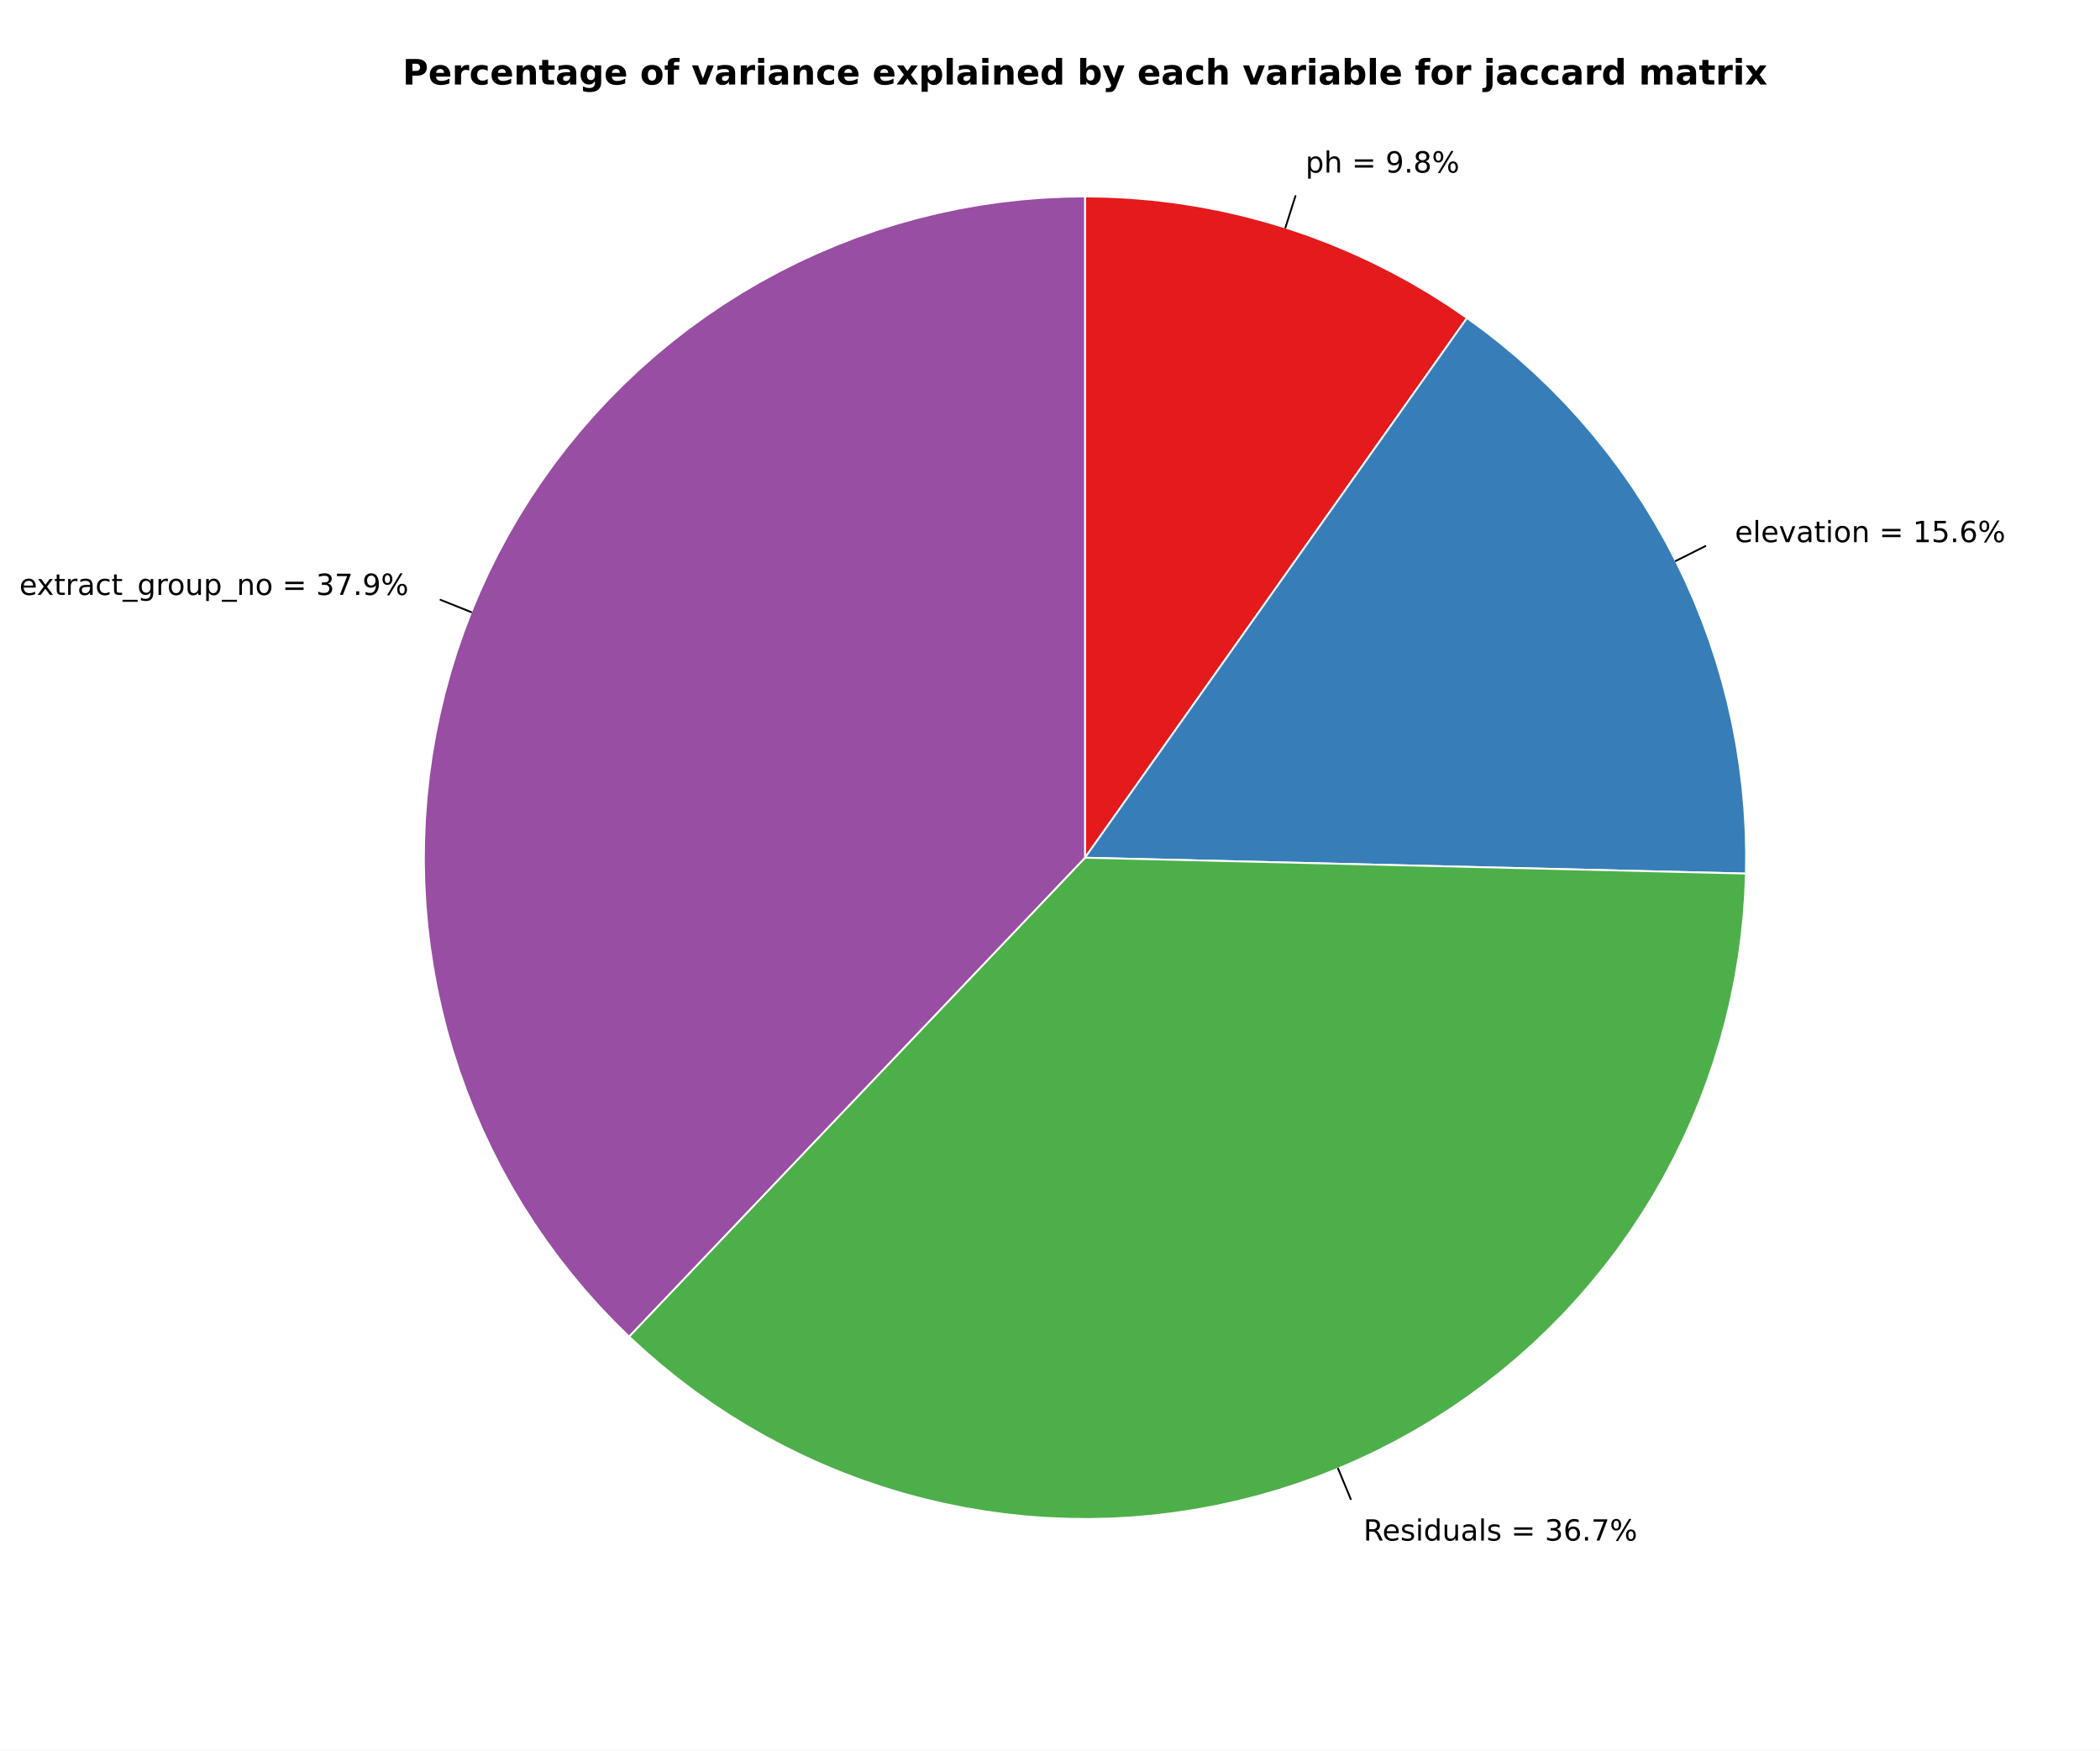
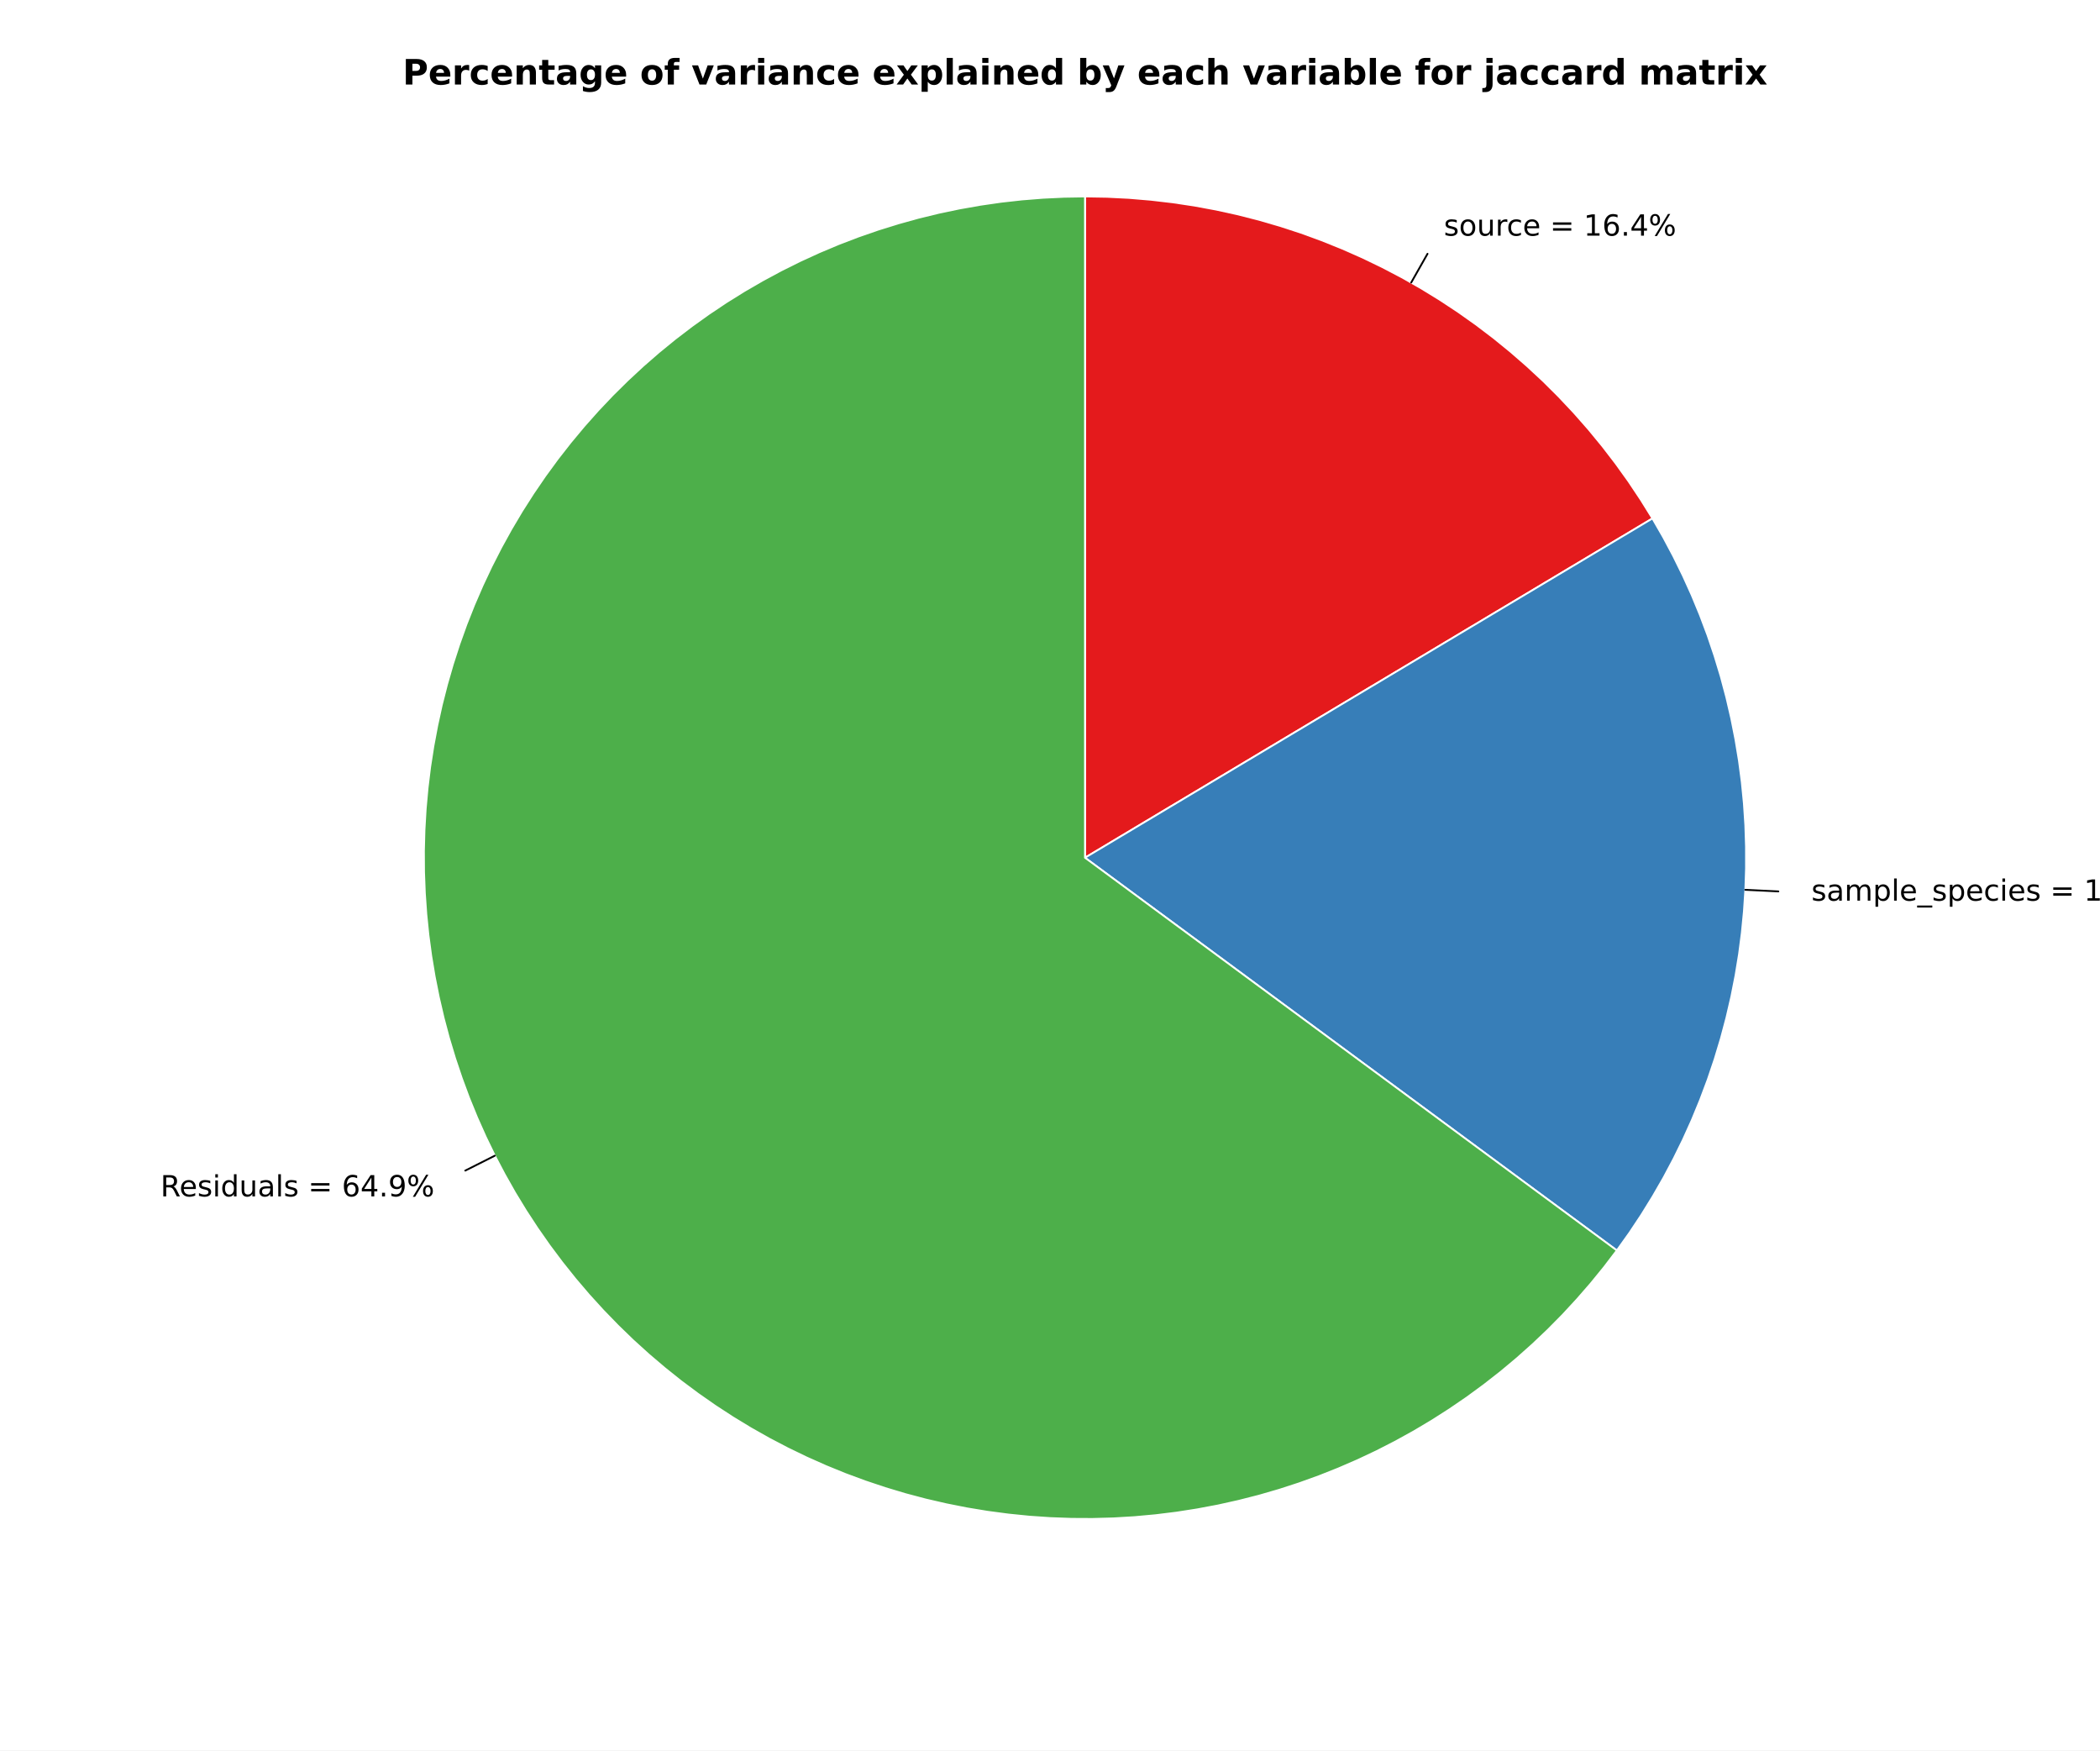
<svg xmlns="http://www.w3.org/2000/svg" viewBox="0 0 864.00 720.00">
  <defs>
    <style type="text/css">
    line, polyline, polygon, path, rect, circle {
      fill: none;
      stroke: #000000;
      stroke-linecap: round;
      stroke-linejoin: round;
      stroke-miterlimit: 10.00;
    }
  </style>
  </defs>
  <rect width="100%" height="100%" style="stroke: none; fill: #FFFFFF;" />
  <defs>
    <clipPath id="cpNTkuMDR8ODMzLjc2fDY0Ni41Nnw1OS4wNA==">
      <rect x="59.04" y="59.04" width="774.72" height="587.52" />
    </clipPath>
  </defs>
-   <polygon points="446.40,80.80 455.71,80.96 465.00,81.44 474.28,82.23 483.52,83.34 492.72,84.77 501.86,86.51 510.94,88.57 519.94,90.93 528.86,93.60 537.68,96.57 546.39,99.85 554.99,103.42 563.46,107.28 571.79,111.43 579.98,115.86 588.01,120.57 595.87,125.55 603.56,130.80 446.40,352.80 " style="stroke-width: 0.75; stroke: #FFFFFF; fill: #E41A1C;" clip-path="url(#cpNTkuMDR8ODMzLjc2fDY0Ni41Nnw1OS4wNA==)" />
-   <polyline points="528.86,93.60 532.98,80.64 " style="stroke-width: 0.75;" clip-path="url(#cpNTkuMDR8ODMzLjc2fDY0Ni41Nnw1OS4wNA==)" />
+   <polygon points="446.40,80.80 455.45,80.95 464.50,81.40 473.52,82.16 482.51,83.21 491.47,84.56 500.37,86.21 509.21,88.15 517.99,90.39 526.68,92.92 535.29,95.73 543.80,98.84 552.19,102.22 560.48,105.88 568.63,109.81 576.65,114.01 584.53,118.48 592.25,123.21 599.81,128.19 607.20,133.42 614.42,138.90 621.44,144.61 628.27,150.55 634.91,156.71 641.33,163.10 647.53,169.69 653.52,176.49 659.27,183.48 664.79,190.66 670.07,198.02 675.09,205.55 679.87,213.24 446.40,352.80 " style="stroke-width: 0.75; stroke: #FFFFFF; fill: #E41A1C;" clip-path="url(#cpNTkuMDR8ODMzLjc2fDY0Ni41Nnw1OS4wNA==)" />
+   <polyline points="580.61,116.22 587.32,104.39 " style="stroke-width: 0.75;" clip-path="url(#cpNTkuMDR8ODMzLjc2fDY0Ni41Nnw1OS4wNA==)" />
  <defs>
    <clipPath id="cpMC4wMHw4NjQuMDB8NzIwLjAwfDAuMDA=">
      <rect x="0.00" y="0.00" width="864.00" height="720.00" />
    </clipPath>
  </defs>
  <g clip-path="url(#cpMC4wMHw4NjQuMDB8NzIwLjAwfDAuMDA=)">
-     <text x="537.11" y="70.99" style="font-size: 12.00px; font-family: DejaVu Sans;" textLength="63.39px" lengthAdjust="spacingAndGlyphs">ph = 9.8%</text>
+     <text x="594.03" y="96.93" style="font-size: 12.00px; font-family: DejaVu Sans;" textLength="95.92px" lengthAdjust="spacingAndGlyphs">source = 16.4%</text>
  </g>
  <defs>
    <clipPath id="cpNTkuMDR8ODMzLjc2fDY0Ni41Nnw1OS4wNA==">
      <rect x="59.04" y="59.04" width="774.72" height="587.52" />
    </clipPath>
  </defs>
-   <polygon points="603.56,130.80 610.72,136.04 617.70,141.52 624.50,147.22 631.11,153.14 637.53,159.27 643.74,165.61 649.74,172.14 655.52,178.87 661.09,185.79 666.42,192.88 671.52,200.14 676.38,207.56 680.99,215.14 685.36,222.87 689.47,230.73 693.32,238.73 696.91,246.84 700.24,255.07 703.29,263.40 706.07,271.83 708.57,280.34 710.80,288.93 712.74,297.59 714.40,306.31 715.77,315.07 716.86,323.88 717.66,332.72 718.17,341.58 718.39,350.45 718.32,359.32 446.40,352.80 " style="stroke-width: 0.75; stroke: #FFFFFF; fill: #377EB8;" clip-path="url(#cpNTkuMDR8ODMzLjc2fDY0Ni41Nnw1OS4wNA==)" />
-   <polyline points="689.47,230.73 701.62,224.63 " style="stroke-width: 0.75;" clip-path="url(#cpNTkuMDR8ODMzLjc2fDY0Ni41Nnw1OS4wNA==)" />
+   <polygon points="679.87,213.24 684.30,220.93 688.47,228.76 692.39,236.73 696.05,244.81 699.44,253.02 702.56,261.32 705.40,269.73 707.98,278.22 710.27,286.80 712.28,295.44 714.01,304.15 715.46,312.90 716.62,321.70 717.49,330.53 718.07,339.39 718.36,348.26 718.37,357.13 718.08,366.00 717.50,374.86 716.64,383.69 715.49,392.49 714.05,401.25 712.33,409.96 710.32,418.60 708.03,427.18 705.47,435.67 702.63,444.08 699.51,452.39 696.13,460.60 692.48,468.69 688.57,476.65 684.40,484.49 679.97,492.18 675.30,499.73 670.39,507.12 665.23,514.34 446.40,352.80 " style="stroke-width: 0.75; stroke: #FFFFFF; fill: #377EB8;" clip-path="url(#cpNTkuMDR8ODMzLjc2fDY0Ni41Nnw1OS4wNA==)" />
+   <polyline points="718.08,366.00 731.66,366.66 " style="stroke-width: 0.75;" clip-path="url(#cpNTkuMDR8ODMzLjc2fDY0Ni41Nnw1OS4wNA==)" />
  <defs>
    <clipPath id="cpMC4wMHw4NjQuMDB8NzIwLjAwfDAuMDA=">
      <rect x="0.00" y="0.00" width="864.00" height="720.00" />
    </clipPath>
  </defs>
  <g clip-path="url(#cpMC4wMHw4NjQuMDB8NzIwLjAwfDAuMDA=)">
-     <text x="713.78" y="223.00" style="font-size: 12.00px; font-family: DejaVu Sans;" textLength="111.35px" lengthAdjust="spacingAndGlyphs">elevation = 15.6%</text>
+     <text x="745.25" y="370.47" style="font-size: 12.00px; font-family: DejaVu Sans;" textLength="150.25px" lengthAdjust="spacingAndGlyphs">sample_species = 18.7%</text>
  </g>
  <defs>
    <clipPath id="cpNTkuMDR8ODMzLjc2fDY0Ni41Nnw1OS4wNA==">
      <rect x="59.04" y="59.04" width="774.72" height="587.52" />
    </clipPath>
  </defs>
-   <polygon points="718.32,359.32 717.97,368.03 717.35,376.73 716.44,385.40 715.26,394.04 713.80,402.63 712.06,411.18 710.05,419.66 707.78,428.08 705.23,436.41 702.42,444.67 699.34,452.82 696.01,460.88 692.41,468.82 688.57,476.65 684.48,484.34 680.14,491.91 675.56,499.33 670.75,506.59 665.70,513.71 660.43,520.65 654.94,527.42 649.24,534.02 643.33,540.43 637.21,546.64 630.90,552.66 624.40,558.47 617.72,564.07 610.86,569.45 603.84,574.61 596.65,579.54 589.30,584.24 581.81,588.70 574.18,592.92 566.42,596.89 558.54,600.61 550.54,604.08 542.43,607.28 534.23,610.23 525.93,612.91 517.55,615.33 509.10,617.47 500.59,619.35 492.02,620.95 483.40,622.27 474.75,623.32 466.06,624.09 457.36,624.58 448.64,624.79 439.93,624.72 431.21,624.38 422.52,623.75 413.85,622.85 405.21,621.66 396.61,620.20 388.07,618.47 379.59,616.47 371.17,614.19 362.83,611.64 354.58,608.83 346.42,605.76 338.37,602.43 330.42,598.83 322.60,594.99 314.90,590.90 307.34,586.56 299.91,581.99 292.65,577.17 285.53,572.13 278.59,566.86 271.81,561.37 265.22,555.67 258.81,549.76 446.40,352.80 " style="stroke-width: 0.75; stroke: #FFFFFF; fill: #4DAF4A;" clip-path="url(#cpNTkuMDR8ODMzLjc2fDY0Ni41Nnw1OS4wNA==)" />
-   <polyline points="550.54,604.08 555.74,616.64 " style="stroke-width: 0.75;" clip-path="url(#cpNTkuMDR8ODMzLjc2fDY0Ni41Nnw1OS4wNA==)" />
+   <polygon points="665.23,514.34 659.98,521.23 654.51,527.94 648.82,534.48 642.94,540.84 636.85,547.00 630.57,552.96 624.10,558.73 617.46,564.28 610.63,569.62 603.65,574.74 596.50,579.63 589.20,584.30 581.76,588.73 574.18,592.92 566.47,596.87 558.63,600.57 550.69,604.01 542.63,607.21 534.49,610.14 526.25,612.82 517.93,615.23 509.53,617.37 501.08,619.25 492.57,620.85 484.01,622.19 475.41,623.25 466.78,624.04 458.14,624.55 449.48,624.78 440.81,624.74 432.16,624.43 423.52,623.84 414.90,622.97 406.31,621.83 397.76,620.42 389.27,618.73 380.83,616.78 372.46,614.56 364.16,612.07 355.95,609.32 347.82,606.31 339.80,603.04 331.89,599.52 324.09,595.75 316.41,591.73 308.87,587.47 301.47,582.97 294.21,578.24 287.11,573.28 280.17,568.10 273.40,562.69 266.81,557.08 260.39,551.26 254.17,545.23 248.14,539.01 242.31,532.61 236.69,526.02 231.28,519.25 226.09,512.32 221.12,505.22 216.38,497.97 211.87,490.57 207.61,483.03 203.58,475.37 199.80,467.57 196.27,459.66 192.99,451.64 189.98,443.52 187.22,435.31 184.72,427.02 182.49,418.65 180.53,410.21 178.83,401.71 177.41,393.17 176.26,384.58 175.39,375.97 174.79,367.33 174.46,358.67 174.41,350.01 174.64,341.35 175.14,332.70 175.92,324.07 176.97,315.48 178.30,306.92 179.90,298.40 181.76,289.94 183.90,281.55 186.30,273.23 188.97,264.98 191.89,256.83 195.08,248.78 198.52,240.83 202.21,232.99 206.15,225.27 210.33,217.69 214.75,210.24 219.41,202.94 224.30,195.78 229.41,188.79 234.74,181.97 240.29,175.31 246.04,168.84 252.00,162.55 258.16,156.46 264.51,150.57 271.04,144.88 277.75,139.40 284.63,134.14 291.67,129.10 298.88,124.28 306.23,119.70 313.72,115.36 321.35,111.25 329.10,107.39 336.98,103.78 344.96,100.42 353.05,97.32 361.23,94.48 369.50,91.90 377.85,89.58 386.26,87.53 394.74,85.75 403.27,84.24 411.84,83.00 420.45,82.04 429.09,81.35 437.74,80.94 446.40,80.80 446.40,352.80 " style="stroke-width: 0.75; stroke: #FFFFFF; fill: #4DAF4A;" clip-path="url(#cpNTkuMDR8ODMzLjc2fDY0Ni41Nnw1OS4wNA==)" />
+   <polyline points="203.58,475.37 191.44,481.49 " style="stroke-width: 0.75;" clip-path="url(#cpNTkuMDR8ODMzLjc2fDY0Ni41Nnw1OS4wNA==)" />
  <defs>
    <clipPath id="cpMC4wMHw4NjQuMDB8NzIwLjAwfDAuMDA=">
      <rect x="0.00" y="0.00" width="864.00" height="720.00" />
    </clipPath>
  </defs>
  <g clip-path="url(#cpMC4wMHw4NjQuMDB8NzIwLjAwfDAuMDA=)">
-     <text x="560.95" y="633.68" style="font-size: 12.00px; font-family: DejaVu Sans;" textLength="113.27px" lengthAdjust="spacingAndGlyphs">Residuals = 36.7%</text>
-   </g>
-   <defs>
-     <clipPath id="cpNTkuMDR8ODMzLjc2fDY0Ni41Nnw1OS4wNA==">
-       <rect x="59.04" y="59.04" width="774.72" height="587.52" />
-     </clipPath>
-   </defs>
-   <polygon points="258.81,549.76 252.57,543.63 246.53,537.29 240.70,530.77 235.09,524.06 229.69,517.18 224.51,510.12 219.57,502.90 214.86,495.53 210.38,488.01 206.16,480.35 202.18,472.55 198.45,464.64 194.99,456.60 191.78,448.46 188.83,440.22 186.15,431.89 183.74,423.48 181.61,415.00 179.74,406.45 178.16,397.84 176.85,389.19 175.81,380.50 175.06,371.79 174.59,363.05 174.40,354.30 174.50,345.55 174.87,336.81 175.53,328.09 176.46,319.39 177.67,310.72 179.17,302.10 180.94,293.53 182.98,285.02 185.30,276.58 187.88,268.23 190.74,259.95 193.86,251.78 197.24,243.71 200.87,235.75 204.76,227.91 208.91,220.21 213.29,212.64 217.92,205.21 222.79,197.94 227.89,190.83 233.21,183.88 238.75,177.11 244.51,170.52 250.48,164.13 256.65,157.92 263.01,151.92 269.57,146.12 276.31,140.54 283.22,135.18 290.31,130.05 297.55,125.14 304.95,120.47 312.50,116.04 320.18,111.86 328.00,107.92 335.93,104.24 343.99,100.82 352.14,97.65 360.40,94.75 368.74,92.12 377.17,89.76 385.67,87.67 394.22,85.85 402.84,84.31 411.50,83.05 420.19,82.07 428.91,81.36 437.65,80.94 446.40,80.80 446.40,352.80 " style="stroke-width: 0.75; stroke: #FFFFFF; fill: #984EA3;" clip-path="url(#cpNTkuMDR8ODMzLjc2fDY0Ni41Nnw1OS4wNA==)" />
-   <polyline points="193.86,251.78 181.23,246.73 " style="stroke-width: 0.75;" clip-path="url(#cpNTkuMDR8ODMzLjc2fDY0Ni41Nnw1OS4wNA==)" />
-   <defs>
-     <clipPath id="cpMC4wMHw4NjQuMDB8NzIwLjAwfDAuMDA=">
-       <rect x="0.00" y="0.00" width="864.00" height="720.00" />
-     </clipPath>
-   </defs>
-   <g clip-path="url(#cpMC4wMHw4NjQuMDB8NzIwLjAwfDAuMDA=)">
-     <text x="7.95" y="244.72" style="font-size: 12.00px; font-family: DejaVu Sans;" textLength="160.65px" lengthAdjust="spacingAndGlyphs">extract_group_no = 37.9%</text>
+     <text x="66.02" y="492.10" style="font-size: 12.00px; font-family: DejaVu Sans;" textLength="113.27px" lengthAdjust="spacingAndGlyphs">Residuals = 64.9%</text>
  </g>
  <g clip-path="url(#cpMC4wMHw4NjQuMDB8NzIwLjAwfDAuMDA=)">
    <text x="165.65" y="34.77" style="font-size: 14.40px; font-weight: bold; font-family: DejaVu Sans;" textLength="561.49px" lengthAdjust="spacingAndGlyphs">Percentage of variance explained by each variable for jaccard matrix</text>
  </g>
</svg>
